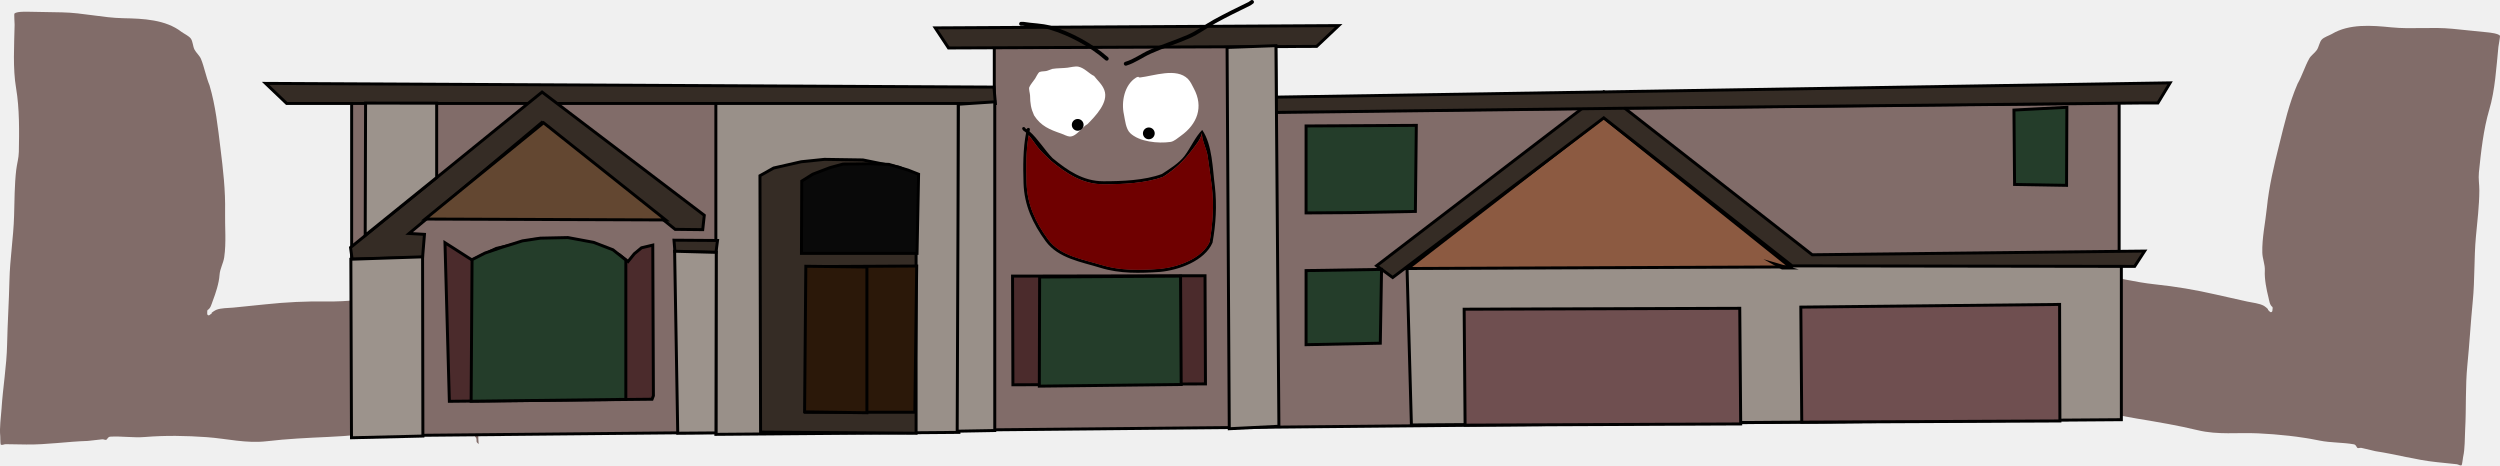
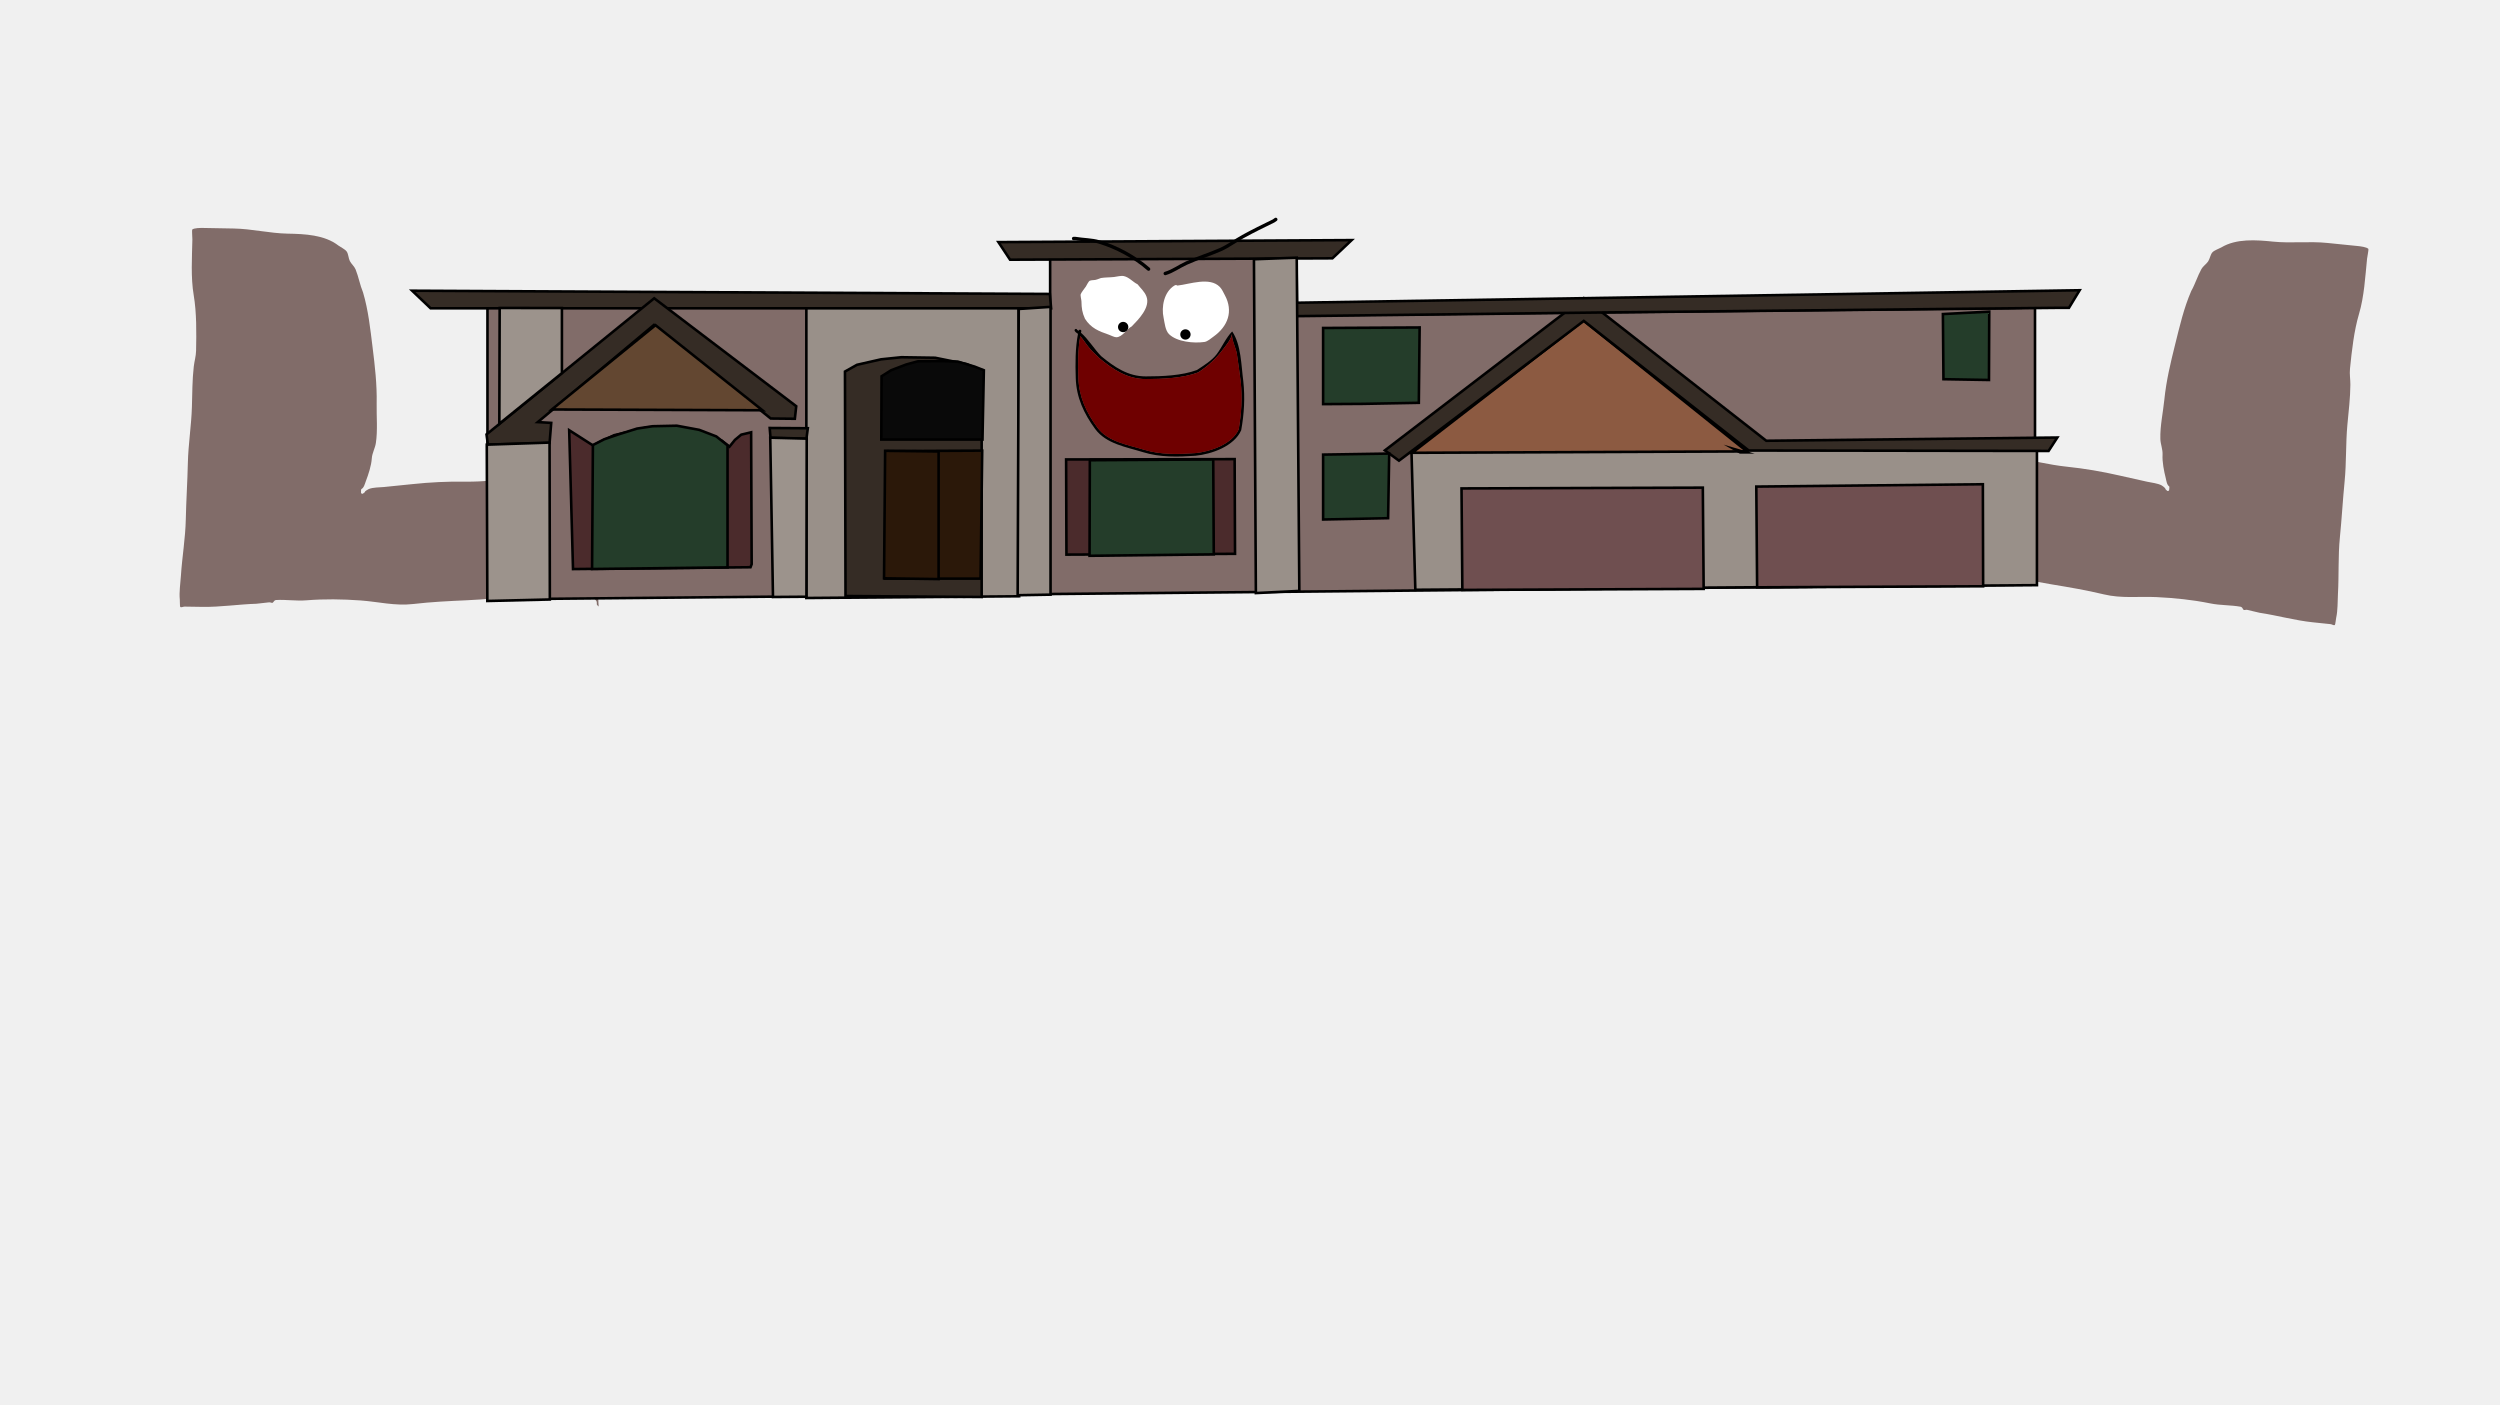
- <svg xmlns="http://www.w3.org/2000/svg" version="1.1" width="840.057" height="156.393" viewBox="0,0,840.057,156.393">
-   <g transform="translate(90.80925,5.97085)">
+ <svg xmlns="http://www.w3.org/2000/svg" version="1.1" width="959.459" height="539.039" viewBox="0,0,959.459,539.039">
+   <g transform="translate(159.7297,89.51952)">
    <g data-paper-data="{&quot;isPaintingLayer&quot;:true}" fill-rule="nonzero" stroke-linejoin="miter" stroke-miterlimit="10" stroke-dasharray="" stroke-dashoffset="0" style="mix-blend-mode: normal">
      <path d="M580.533,126.968c-0.591,0.403 -2.1,1.634 -2.532,2.197c-0.309,0.403 -0.078,1.152 -0.469,1.468c-0.205,0.165 -0.461,0.352 -0.609,0.465c0.235,-1.122 0.425,-2.237 0.543,-3.404c0.721,-7.127 1.834,-14.323 1.482,-21.477c-0.189,-3.834 0.463,-7.49 0.651,-11.31c0.169,-3.46 -0.036,-6.866 0.314,-10.325c0.147,-1.454 0.16,-2.731 0.032,-4.185c-0.047,-0.535 -0.709,-1.169 -0.359,-1.566c0.35,-0.397 0.997,0.515 1.487,0.671c1.202,0.384 2.431,0.919 3.663,1.177c2.466,0.516 6.134,-0.252 8.233,1.219c6.914,0.841 13.46,3.171 20.309,4.21c6.729,1.021 13.403,2.772 20.08,3.468c6.895,0.718 13.623,1.86 20.387,3.414c3.538,0.813 7.059,1.6 10.605,2.377c1.699,0.373 4.07,0.581 5.599,1.443c0.467,0.263 0.924,0.705 1.383,1.141l-0.117,0.131l0.713,0.704c0.077,0.077 0.177,0.129 0.292,0.14c0.272,0.027 0.514,-0.181 0.543,-0.466l0.104,-1.031l-0.104,-0.011l0.094,-0.172c-1.038,-0.721 -1.116,-2.097 -1.421,-3.314c-0.659,-2.639 -1.372,-6.137 -1.212,-8.97c0.102,-2.065 -0.784,-3.963 -0.843,-6.014c-0.142,-4.922 1.035,-10.217 1.532,-15.127c0.737,-7.276 2.385,-14.109 4.152,-21.196c1.733,-6.948 3.302,-13.838 6.165,-20.454c1.524,-2.691 2.449,-5.817 3.913,-8.448c0.612,-1.1 1.865,-1.867 2.571,-2.912c0.668,-0.987 0.861,-2.647 1.655,-3.5c0.736,-0.79 2.451,-1.341 3.391,-1.867c5.791,-3.48 13.38,-2.891 19.935,-2.229c6.883,0.695 13.781,-0.201 20.716,0.5c3.875,0.392 7.754,0.787 11.629,1.178c1.031,0.104 3.544,0.39 4.186,1.123c0.14,0.16 -0.474,3.339 -0.516,3.758c-0.694,6.861 -1.116,14.556 -3.074,21.133c-1.956,6.607 -2.786,14.234 -3.479,21.09c-0.214,2.111 0.16,4.009 0.15,6.1c-0.025,5.042 -0.689,10.429 -1.153,15.461c-0.665,7.22 -0.342,14.413 -1.058,21.667c-0.706,7.165 -1.098,14.368 -1.818,21.537c-0.712,7.124 -0.334,14.459 -0.74,21.622c-0.17,3.005 -0.028,6.271 -0.685,9.206c-0.065,0.291 -0.332,2.615 -0.482,2.728c-0.45,0.339 -1.08,-0.24 -1.629,-0.296c-2.296,-0.234 -4.592,-0.475 -6.887,-0.717c-6.836,-0.719 -13.581,-2.626 -20.398,-3.654c-1.6,-0.377 -3.201,-0.752 -4.801,-1.128c-0.472,-0.111 -1.209,0.312 -1.447,-0.127c-0.235,-0.432 -0.539,-0.969 -1.008,-1.054c-3.809,-0.693 -7.77,-0.495 -11.57,-1.269c-6.881,-1.397 -13.667,-2.093 -20.677,-2.433c-6.797,-0.32 -13.467,0.587 -20.235,-1.045c-6.716,-1.619 -13.478,-2.75 -20.287,-3.882c-6.796,-1.13 -13.538,-2.564 -20.173,-4.453c-2.851,-0.812 -5.519,-2.421 -8.355,-3.152c-3.033,-0.782 -5.863,-0.2 -8.85,-0.502c0,0 -0.412,-0.112 -0.465,0.404c-0.007,0.069 -0.084,0.192 -0.074,0.246c-2.963,-0.618 -6.63,-1.891 -8.982,-0.287z" data-paper-data="{&quot;noHover&quot;:false,&quot;origItem&quot;:[&quot;Path&quot;,{&quot;applyMatrix&quot;:true,&quot;segments&quot;:[[[468.03134,200.77183],[0.30527,-3.04336],[0.05031,-0.0156]],[[468.20689,200.74722],[-0.06713,0],[0.5,0]],[[468.70689,201.24722],[0,0],[0,3.03472]],[[469.08608,210.19772],[0.45598,-3.13034],[-0.42648,2.92787]],[[466.87422,218.9193],[0.50263,-2.95078],[-1.16952,6.86586]],[[464.56311,239.65292],[0.42559,-6.9513],[-0.42643,6.96497]],[[462.80883,260.44035],[0.90268,-6.92056],[-0.90967,6.97415]],[[463.76772,280.88562],[-0.35206,-6.86907],[0.35432,7.08646]],[[463.4339,301.91889],[0.67356,-7.06328],[-0.37417,3.90028]],[[463.33467,313.68007],[0.29545,-3.90165],[-0.0364,0.48074]],[[462.42077,314.80108],[0.3921,-0.28052],[-0.39806,0.28478]],[[462.43932,316.26928],[0.06048,-0.48569],[-0.20514,1.64751]],[[461.82117,321.21147],[0.20655,-1.64733],[-0.32572,6.96162]],[[460.28729,342.0957],[0.0272,-6.94964],[-0.00913,2.33283]],[[460.26582,349.09418],[0.00222,-2.33285],[-0.00053,0.5578]],[[460.13969,350.76281],[-0.36922,-0.41811],[0.12307,0.13936]],[[462.8037,350.96968],[-0.28515,-0.03591],[2.87984,0.36272]],[[471.7022,350.71975],[-2.90002,0.13451],[6.91361,-0.32066]],[[492.51689,349.25845],[-6.90629,0.00867],[6.9497,-0.00549]],[[513.35113,348.89106],[-6.94441,0.01916],[7.03063,-0.01893]],[[534.23453,347.74818],[-6.9935,0.06622],[4.87343,-0.04615]],[[549.17486,347.33507],[-4.84082,0.48781],[2.00749,-0.20229]],[[555.01119,346.56456],[-2.04692,0],[6.64691,0]],[[575.5787,347.92158],[-6.53074,-1.29493],[6.5023,1.30046]],[[596.15164,348.86694],[-6.65171,0],[0.40588,0]],[[599.80714,349.00455],[-0.13976,0.15721],[0.64049,-0.72044]],[[600.47742,344.68083],[0,1.04801],[0,-3.93809]],[[600.47742,332.86656],[0,3.93809],[0,-7.04769]],[[598.94266,311.98485],[0.00043,6.99458],[-0.0004,-6.66111]],[[594.86514,292.16883],[3.90167,5.47056],[-0.59593,-0.89241]],[[592.74438,288.94959],[0.82995,0.65964],[-0.89558,-0.71179]],[[589.22482,287.64095],[1.0118,0.57121],[-1.07109,-0.60469]],[[586.1808,285.35179],[1.11527,0.50361],[-2.66735,-1.20447]],[[577.78922,282.30441],[2.73005,1.2592],[-6.62657,-2.20678]],[[557.56094,278.18823],[6.83587,1.03575],[-6.97258,-1.05646]],[[536.80167,276.19081],[7.05463,0],[-4.76109,0]],[[522.0666,276.18621],[4.70977,-0.64353],[-1.9622,0.26811]],[[516.37174,277.63991],[1.99125,-0.10792],[-2.7344,0.12834]],[[507.87802,279.76756],[2.46916,-0.9318],[-1.13885,0.42977]],[[504.92409,281.48835],[0.5915,-1.11745],[0,0]],[504.66123,281.45698],[504.66123,281.56303],[[503.66123,281.56303],[0,0],[-0.27614,0]],[[503.16123,281.06303],[0,0.27614],[0,-0.11626]],[[503.26746,280.75486],[-0.06655,0.08492],[0,0]],[503.87355,279.96534],[[504.01042,280.07041],[0,0],[0.3735,-0.50602]],[[504.97011,278.56137],[-0.20703,0.49629],[0.6783,-1.62603]],[[505.80868,272.7723],[-0.19283,1.74739],[0.40234,-3.64588]],[[507.0629,261.84107],[-0.43703,3.64189],[0.83545,-6.96212]],[[508.37943,240.9616],[-0.02069,7.00886],[0.02003,-6.78644]],[[509.77184,220.40407],[-0.32726,6.87253],[0.33309,-6.99482]],[[511.849,199.5447],[-0.13682,7.03998],[1.20865,-2.26119]],[[512.22209,191.13859],[-0.25616,2.5332],[0.12797,-1.26552]],[[512.99693,187.33386],[-0.25205,1.24796],[0.10265,-0.50827]],[[513.51719,185.86785],[0.41469,0.3113],[-0.41496,-0.31151]],[[512.05015,186.38831],[0.5088,-0.10176],[-1.38213,0.27643]],[[508.03345,186.78175],[1.4099,0],[-3.35322,0]],[[498.09923,187.51495],[3.33709,-0.18183],[-3.68398,0.20073]],[[487.18731,188.00965],[3.66102,-0.58011],[-6.83186,1.08254]],[[466.43943,188.7004],[6.91015,0],[-1.13113,0]],[[463.12097,188.49963],[1.0993,0.12191],[0.12274,0.13668]],[[463.56163,188.988],[-0.1785,-0.18934],[0.34065,0.36133]],[[465.01619,189.31],[-0.41676,-0.27003],[0.5817,0.3769]],[[467.43343,191.7101],[-0.44393,-0.55318],[1.76743,2.20238]]],&quot;closed&quot;:true}]}" fill="#816c69" stroke="none" stroke-width="0.5" stroke-linecap="butt" />
      <path d="M58,137.954c0.016,-0.052 -0.045,-0.183 -0.044,-0.253c0.01,-0.518 -0.413,-0.456 -0.413,-0.456c-3.001,-0.056 -5.741,-0.97 -8.846,-0.554c-2.904,0.388 -5.746,1.669 -8.674,2.136c-6.814,1.086 -13.68,1.708 -20.563,2.022c-6.897,0.314 -13.745,0.632 -20.608,1.441c-6.916,0.815 -13.429,-0.878 -20.215,-1.369c-7.001,-0.497 -13.822,-0.613 -20.821,-0.044c-3.865,0.316 -7.774,-0.351 -11.639,-0.116c-0.476,0.029 -0.842,0.525 -1.128,0.927c-0.29,0.407 -0.971,-0.1 -1.452,-0.047c-1.634,0.182 -3.269,0.365 -4.902,0.549c-6.891,0.21 -13.817,1.301 -20.691,1.202c-2.307,-0.033 -4.616,-0.067 -6.923,-0.108c-0.552,-0.01 -1.247,0.49 -1.653,0.1c-0.135,-0.13 -0.121,-2.47 -0.15,-2.766c-0.299,-2.992 0.236,-6.218 0.428,-9.221c0.459,-7.16 1.718,-14.398 1.869,-21.556c0.148,-7.203 0.627,-14.402 0.789,-21.599c0.163,-7.287 1.35,-14.39 1.559,-21.638c0.146,-5.05 0.135,-10.479 0.717,-15.488c0.241,-2.077 0.841,-3.917 0.883,-6.039c0.137,-6.889 0.232,-14.56 -0.915,-21.353c-1.152,-6.763 -0.644,-14.454 -0.507,-21.348c0.008,-0.421 -0.218,-3.65 -0.06,-3.792c0.726,-0.651 3.254,-0.636 4.291,-0.617c3.895,0.072 7.792,0.141 11.687,0.213c6.97,0.129 13.709,1.839 20.626,1.968c6.587,0.122 14.193,0.44 19.523,4.585c0.87,0.634 2.506,1.384 3.142,2.257c0.685,0.941 0.678,2.613 1.222,3.672c0.576,1.121 1.727,2.032 2.202,3.197c1.136,2.787 1.678,6.001 2.867,8.854c2.046,6.909 2.774,13.937 3.657,21.041c0.901,7.246 1.715,14.226 1.57,21.539c-0.098,4.935 0.432,10.332 -0.301,15.202c-0.305,2.029 -1.414,3.808 -1.561,5.87c-0.183,2.832 -1.311,6.219 -2.284,8.762c-0.448,1.173 -0.692,2.529 -1.809,3.122l0.072,0.182l-0.105,-0.002l-0.021,1.036c-0.006,0.286 0.21,0.522 0.483,0.527c0.115,0.002 0.221,-0.037 0.307,-0.105l0.793,-0.614l-0.101,-0.144c0.508,-0.378 1.015,-0.762 1.51,-0.968c1.622,-0.673 4.001,-0.598 5.733,-0.766c3.614,-0.35 7.203,-0.713 10.814,-1.099c6.902,-0.738 13.718,-1.072 20.65,-0.965c6.712,0.104 13.549,-0.842 20.352,-1.055c6.924,-0.217 13.704,-1.751 20.669,-1.764c2.261,-1.211 5.81,-0.012 8.32,-0.231c1.254,-0.109 2.539,-0.494 3.778,-0.732c0.505,-0.097 1.258,-0.925 1.557,-0.49c0.3,0.436 -0.434,0.986 -0.545,1.512c-0.302,1.428 -0.443,2.697 -0.472,4.158c-0.069,3.476 -0.683,6.833 -0.931,10.289c-0.274,3.815 -0.067,7.522 -0.716,11.306c-1.211,7.061 -0.973,14.338 -1.115,21.5c-0.023,1.172 0.032,2.303 0.13,3.444c-0.133,-0.13 -0.365,-0.345 -0.548,-0.534c-0.35,-0.36 -0.03,-1.076 -0.289,-1.513c-0.361,-0.61 -1.711,-2.012 -2.249,-2.482c-2.142,-1.872 -5.935,-1.044 -8.951,-0.784z" data-paper-data="{&quot;noHover&quot;:false,&quot;origItem&quot;:[&quot;Path&quot;,{&quot;applyMatrix&quot;:true,&quot;segments&quot;:[[[936.06267,401.54367],[0.61054,-6.08672],[0.10063,-0.03121]],[[936.41378,401.49443],[-0.13425,0],[1,0]],[[937.41378,402.49443],[0,0],[0,6.06943]],[[938.17215,420.39544],[0.91195,-6.26068],[-0.85297,5.85573]],[[933.74845,437.8386],[1.00526,-5.90156],[-2.33904,13.73171]],[[929.12622,479.30585],[0.85118,-13.9026],[-0.85285,13.92993]],[[925.61766,520.8807],[1.80536,-13.84111],[-1.81934,13.9483]],[[927.53544,561.77124],[-0.70413,-13.73814],[0.70865,14.17291]],[[926.8678,603.83778],[1.34712,-14.12656],[-0.74835,7.80057]],[[926.66935,627.36014],[0.59091,-7.8033],[-0.07281,0.96147]],[[924.84154,629.60215],[0.7842,-0.56103],[-0.79612,0.56956]],[[924.87864,632.53856],[0.12095,-0.97138],[-0.41029,3.29502]],[[923.64234,642.42294],[0.4131,-3.29467],[-0.65145,13.92325]],[[920.57458,684.1914],[0.0544,-13.89927],[-0.01826,4.66566]],[[920.53165,698.18835],[0.00443,-4.6657],[-0.00106,1.11559]],[[920.27939,701.52561],[-0.73844,-0.83621],[0.24613,0.27872]],[[925.6074,701.93937],[-0.5703,-0.07183],[5.75969,0.72543]],[[943.4044,701.4395],[-5.80004,0.26901],[13.82722,-0.64132]],[[985.03378,698.5169],[-13.81258,0.01734],[13.8994,-0.01099]],[[1026.70226,697.78213],[-13.88881,0.03833],[14.06125,-0.03785]],[[1068.46906,695.49637],[-13.987,0.13244],[9.74685,-0.09229]],[[1098.34971,694.67014],[-9.68163,0.97562],[4.01498,-0.40459]],[[1110.02238,693.12912],[-4.09384,0],[13.29383,0]],[[1151.1574,695.84315],[-13.06149,-2.58987],[13.0046,2.60092]],[[1192.30327,697.73388],[-13.30342,0],[0.81177,0]],[[1199.61429,698.0091],[-0.27953,0.31442],[1.28098,-1.44089]],[[1200.95484,689.36166],[0,2.09601],[0,-7.87618]],[[1200.95484,665.73311],[0,7.87618],[0,-14.09537]],[[1197.88531,623.96971],[0.00085,13.98916],[-0.00081,-13.32221]],[[1189.73029,584.33766],[7.80335,10.94112],[-1.19186,-1.78483]],[[1185.48876,577.89918],[1.6599,1.31927],[-1.79115,-1.42359]],[[1178.44964,575.2819],[2.02361,1.14243],[-2.14218,-1.20937]],[[1172.3616,570.70359],[2.23055,1.00723],[-5.3347,-2.40894]],[[1155.57844,564.60883],[5.4601,2.5184],[-13.25314,-4.41356]],[[1115.12189,556.37646],[13.67173,2.07149],[-13.94517,-2.11292]],[[1073.60335,552.38162],[14.10925,0],[-9.52217,0]],[[1044.1332,552.37241],[9.41953,-1.28706],[-3.92441,0.53622]],[[1032.74348,555.27981],[3.9825,-0.21584],[-5.4688,0.25667]],[[1015.75603,559.53511],[4.93832,-1.86359],[-2.2777,0.85954]],[[1009.84819,562.9767],[1.183,-2.23491],[0,0]],[1009.32246,562.91396],[1009.32246,563.12605],[[1007.32246,563.12605],[0,0],[-0.55228,0]],[[1006.32246,562.12605],[0,0.55228],[0,-0.23252]],[[1006.53492,561.50971],[-0.13311,0.16984],[0,0]],[1007.7471,559.93068],[[1008.02083,560.14081],[0,0],[0.747,-1.01203]],[[1009.94023,557.12275],[-0.41406,0.99258],[1.35661,-3.25207]],[[1011.61736,545.54459],[-0.38566,3.49478],[0.80468,-7.29176]],[[1014.12579,523.68213],[-0.87405,7.28378],[1.67091,-13.92424]],[[1016.75886,481.92319],[-0.04137,14.01772],[0.04007,-13.57289]],[[1019.54368,440.80815],[-0.65453,13.74505],[0.66617,-13.98964]],[[1023.69799,399.08941],[-0.27364,14.07995],[2.41729,-4.52238]],[[1024.44418,382.27717],[-0.51232,5.0664],[0.25594,-2.53105]],[[1025.99386,374.66773],[-0.5041,2.49593],[0.20531,-1.01654]],[[1027.03438,371.73569],[0.82938,0.6226],[-0.82993,-0.62301]],[[1024.10031,372.77663],[1.0176,-0.20352],[-2.76426,0.55285]],[[1016.06689,373.56351],[2.81979,0],[-6.70643,0]],[[996.19847,375.0299],[6.67418,-0.36366],[-7.36795,0.40146]],[[974.37461,376.0193],[7.32205,-1.16021],[-13.66372,2.16508]],[[932.87887,377.4008],[13.8203,0],[-2.26225,0]],[[926.24195,376.99926],[2.1986,0.24383],[0.24549,0.27336]],[[927.12326,377.976],[-0.357,-0.37867],[0.6813,0.72266]],[[930.03238,378.61999],[-0.83352,-0.54006],[1.16339,0.75379]],[[934.86686,383.4202],[-0.88786,-1.10635],[3.53486,4.40477]]],&quot;closed&quot;:true}],&quot;index&quot;:null}" fill="#816c69" stroke="none" stroke-width="0.5" stroke-linecap="butt" />
      <g stroke="#000000" stroke-width="1" stroke-linecap="round">
        <path d="M27.352,140.515v-112.116h215.942v-18.649l94.573,-0.201l0.195,22.002l274.086,-2.842l9.122,-0.222v106.344z" fill="#816c69" />
        <path d="M149.734,139.982v-111.894h81.444l0.233,111.228z" fill="#999089" />
        <path d="M622.014,83.547v51.507l-238.56,1.776l-1.489,-53.46l239.025,-0.355z" fill="#999089" />
        <path d="M382.244,84.257l65.713,-50.796l62.735,50.263z" fill="#8c5a41" />
        <path d="M505.852,82.836l4.282,1.243h-2.048z" fill="none" />
        <path d="M518.138,79.639l111.694,-1.243l-3.351,5.151l-115.091,-0.178l-63.293,-49.731l-70.926,53.638l-5.399,-3.952l76.324,-58.433z" fill="#352c25" />
        <path d="M337.936,31.818l-0.024,-5.151l300.484,-4.795l-4.095,6.749h-4.282l-174.522,1.776z" fill="#352c25" />
        <path d="M223.452,3.401l135.564,-0.772l-7.39,6.988l-123.707,0.533z" fill="#352c25" />
        <path d="M243.666,28.799h-238.141l-7.074,-6.749l244.734,1.243z" fill="#352c25" />
        <path d="M603.708,30.081l-0.105,26.231l-17.469,-0.301l-0.21,-25.001z" fill="#243d2a" />
        <path d="M514.625,135.883l-0.316,-38.656l86.952,-0.904l0.105,39.158z" fill="#6f4f50" />
        <path d="M401.495,136.887l-0.316,-38.957l92.609,-0.301l0.316,38.857z" fill="#6f4f50" />
        <path d="M249.554,123.332l-0.126,-36.522l64.675,-0.126l0.151,36.347z" fill="#4b2b2c" />
        <path d="M258.425,123.784l0.105,-36.673l47.357,-0.301l0.21,36.422z" fill="#243d2a" />
        <path d="M164.765,139.222l-0.21,-86.148l4.604,-2.585l9.261,-2.108l7.788,-0.803l12.944,0.201l12.181,2.46l5.683,2.51v86.85z" fill="#352c25" />
        <path d="M216.594,132.545h-36.728l0.316,-48.922l37.043,-0.201z" fill="#2b1809" />
        <path d="M200.492,83.748v48.973l-20.942,-0.301l0.421,-48.922z" fill="#2b1809" />
        <path d="M217.33,79.179h-38.832l0.105,-24.298l3.683,-2.309l5.788,-2.209l4.42,-1.205l9.05,-0.1l6.314,0.201l6.419,1.908l3.578,1.406z" fill="#090909" />
        <path d="M128.3,128.177l-68.115,0.703l-1.473,-53.29l2.526,1.606l5.472,3.514l1.158,0.703l4.736,-2.309l3.368,-1.606l7.472,-1.707l5.157,-1.305l5.788,-0.301l5.157,0.201l9.313,1.807l8.419,3.414l2.947,2.309l2.105,-2.611l2.42,-2.008l3.789,-0.904l0.21,50.604z" fill="#4b2b2c" />
        <path d="M119.486,81.413v46.814l-51.987,0.628l0.316,-47.567l4.315,-2.209l5.578,-1.908l7.051,-2.209l5.999,-0.904l9.261,-0.201l8.629,1.606l6.525,2.51z" fill="#243d2a" />
        <path d="M145.848,66.378l-0.526,4.819l-9.261,-0.1l-44.805,-35.92l-44.594,37.3l5.157,0.301l-0.631,7.731l-23.678,0.602l-0.526,-3.916l64.352,-52.236z" fill="#352c25" />
        <path d="M91.835,35.277l41.042,32.657l-80.822,-0.301z" fill="#634731" />
        <path d="M322.252,138.092l-0.737,-128.117l16.417,-0.602l1,127.891z" fill="#999089" />
        <path d="M231.248,29.052l12.207,-0.803v110.446l-12.628,0.226z" fill="#999089" />
        <path d="M149.768,78.853l-13.786,-0.301l-0.316,-3.815l14.628,0.1z" fill="#352c25" />
        <path d="M149.873,78.828l-0.105,60.67l-12.839,0.1l-1.052,-61.147z" fill="#9c938c" />
        <path d="M27.088,81.137l24.099,-0.803l0.105,60.218l-23.994,0.577z" fill="#9c938c" />
        <path d="M31.903,73.105l0.132,-44.429l23.889,0.025v24.976z" fill="#9c938c" />
        <path d="M385.105,36.156l-0.316,28.917l-21.363,0.402l-15.365,0.1v-29.218z" fill="#243d2a" />
        <path d="M348.061,84.953l25.362,-0.402l-0.421,24.8l-24.941,0.502z" fill="#243d2a" />
      </g>
      <path d="M292.275,20.062c4.577,-0.513 12.232,-3.422 16.103,0.507c0.884,0.897 1.376,2.093 1.964,3.185c3.336,6.187 1.207,11.96 -4.381,15.931c-0.972,0.691 -2.257,1.868 -3.452,2.034c-4.152,0.602 -10.555,-0.05 -13.57,-2.985c-1.462,-1.424 -1.7,-4.346 -2.085,-6.23c-0.941,-4.215 0.14,-9.97 4.088,-12.405c0.205,-0.126 0.458,-0.21 0.735,-0.267c0.213,0.275 0.598,0.231 0.598,0.231z" data-paper-data="{&quot;noHover&quot;:false,&quot;origItem&quot;:[&quot;Path&quot;,{&quot;applyMatrix&quot;:true,&quot;segments&quot;:[[[280.57114,132.11231],[0.24194,0.31213],[-0.31493,0.06475]],[[279.73784,132.41383],[0.23281,-0.14357],[-4.48957,2.76866]],[[275.107,146.4721],[-1.06967,-4.79248],[0.4376,2.14144]],[[277.4676,153.53313],[-1.66272,-1.61891],[3.42848,3.33815]],[[292.84617,156.91157],[-4.72073,0.68487],[1.35845,-0.18869]],[[296.75617,154.60614],[-1.10575,0.78581],[6.35384,-4.51544]],[[301.72346,136.55739],[3.7938,7.03563],[-0.66888,-1.2418]],[[299.49869,132.94711],[1.00516,1.02],[-4.40232,-4.46732]],[[281.25032,132.37586],[5.20505,-0.58374],[0,0]]],&quot;closed&quot;:true}]}" fill="#ffffff" stroke="none" stroke-width="0.5" stroke-linecap="butt" />
      <path d="M267.855,16.783c1.077,-0.124 2.656,-0.588 3.75,-0.34c2.053,0.465 3.453,2.272 5.245,3.145c1.212,1.589 2.66,2.726 3.414,4.693c1.584,4.137 -3.075,8.831 -5.642,11.457c-1.862,0.931 -3.648,4.192 -5.953,4.17c-0.8,-0.008 -2.067,-0.713 -2.841,-0.979c-3.892,-1.338 -6.88,-2.528 -9.169,-6.129c-1.065,-2.338 -1.308,-4.057 -1.343,-6.651c-0.009,-0.641 -0.5,-2.265 -0.268,-2.8c0.424,-0.978 1.365,-2.004 1.958,-2.894c0.309,-0.464 1.009,-2.052 1.543,-2.253c0.881,-0.333 1.812,-0.067 2.861,-0.514c0.477,-0.166 0.944,-0.348 1.408,-0.513c1.649,-0.265 3.414,-0.204 5.036,-0.391z" data-paper-data="{&quot;noHover&quot;:false,&quot;origItem&quot;:[&quot;Path&quot;,{&quot;applyMatrix&quot;:true,&quot;segments&quot;:[[[247.74944,129.096],[1.87542,-0.30119],[-0.52807,0.18739]],[[246.15338,129.67651],[0.54253,-0.18834],[-1.19358,0.50883]],[[242.90759,130.2554],[1.00212,-0.37815],[-0.60753,0.22925]],[[241.15936,132.81009],[0.35167,-0.52718],[-0.67487,1.01169]],[[238.93851,136.08955],[0.48199,-1.11177],[-0.26369,0.60823]],[[239.24623,139.26365],[-0.00986,-0.72923],[0.03991,2.95034]],[[240.76989,146.79951],[-1.21096,-2.65802],[2.60196,4.09492]],[[251.15837,153.73863],[-4.42548,-1.52091],[0.88053,0.30261]],[[254.37606,154.85173],[-0.9092,-0.00863],[2.62129,0.02488]],[[261.1161,150.12213],[-2.11778,1.05889],[2.91842,-2.98609]],[[267.51703,137.14639],[1.80126,4.70443],[-0.85642,-2.23675]],[[263.64689,131.82913],[1.37785,1.8069],[-2.03746,-0.99231]],[[257.70334,128.26637],[2.33477,0.52887],[-1.2438,-0.28174]],[[253.45458,128.65572],[1.22482,-0.14142],[-1.8445,0.21297]]],&quot;closed&quot;:true}]}" fill="#ffffff" stroke="none" stroke-width="0.5" stroke-linecap="butt" />
      <path d="M269.344,35.987c0,-1.093 0.886,-1.979 1.979,-1.979c1.093,0 1.979,0.886 1.979,1.979c0,1.093 -0.886,1.979 -1.979,1.979c-1.093,0 -1.979,-0.886 -1.979,-1.979z" fill="#000000" stroke="none" stroke-width="0.5" stroke-linecap="butt" />
      <path d="M293.243,38.842c0,-1.093 0.886,-1.979 1.979,-1.979c1.093,0 1.979,0.886 1.979,1.979c0,1.093 -0.886,1.979 -1.979,1.979c-1.093,0 -1.979,-0.886 -1.979,-1.979z" fill="#000000" stroke="none" stroke-width="0.5" stroke-linecap="butt" />
      <path d="M251.66,2.026c0,-0.66 0.66,-0.66 0.66,-0.66l0.733,0.002c2.983,0.509 6.302,0.472 9.181,1.321c6.896,2.083 13.843,5.83 19.267,10.564c0,0 0.496,0.434 0.062,0.931c-0.434,0.496 -0.931,0.062 -0.931,0.062c-5.269,-4.621 -12.065,-8.266 -18.78,-10.294c-2.758,-0.857 -6.039,-0.765 -8.913,-1.27l-0.62,0.002c0,0 -0.66,0 -0.66,-0.66z" fill="#000000" stroke="none" stroke-width="0.5" stroke-linecap="butt" />
      <path d="M330.42,-5.68c0.378,0.54 -0.162,0.919 -0.162,0.919l-0.867,0.605c-3.945,1.917 -7.93,3.875 -11.774,5.987c-2.939,1.615 -5.686,3.736 -8.76,5.081c-4.252,1.853 -8.741,3.225 -12.952,5.13c-2.798,1.266 -5.255,3.135 -8.224,4.031c0,0 -0.632,0.19 -0.821,-0.442c-0.19,-0.632 0.442,-0.821 0.442,-0.821c2.907,-0.866 5.321,-2.731 8.059,-3.97c4.217,-1.908 8.711,-3.282 12.968,-5.138c3.037,-1.318 5.751,-3.434 8.652,-5.028c3.832,-2.106 7.804,-4.071 11.742,-5.969l0.778,-0.548c0,0 0.54,-0.378 0.919,0.162z" fill="#000000" stroke="none" stroke-width="0.5" stroke-linecap="butt" />
      <path d="M252.898,36.799c0.431,-0.288 0.719,0.144 0.719,0.144l0.03,0.135c0.195,0.12 0.388,0.249 0.579,0.386c0.004,-0.019 0.009,-0.039 0.013,-0.058c0,0 0.117,-0.505 0.622,-0.389c0.505,0.117 0.389,0.622 0.389,0.622c-0.042,0.18 -0.082,0.361 -0.121,0.542c2.824,2.455 5.251,6.483 7.76,8.994c5.027,4.145 10.252,7.769 17.128,7.758c6.159,0.001 13.829,-0.29 19.604,-2.441c2.543,-1.673 5.756,-3.628 7.612,-6.09c2.066,-2.742 3.527,-6.294 5.929,-8.714c3.464,5.035 3.472,13.134 4.265,19.065c0.696,6.348 0.326,12.581 -0.798,18.824c-2.664,6.133 -11.307,9.218 -17.603,9.818c-6.698,0.465 -13.555,0.648 -20.058,-1.371c-6.379,-1.983 -14.124,-3.139 -18.404,-8.919c-4.34,-5.919 -7.21,-12.115 -7.442,-19.522c-0.172,-5.508 -0.202,-11.511 0.863,-16.976c-0.287,-0.253 -0.578,-0.471 -0.871,-0.641l-0.359,-0.449c0,0 -0.288,-0.431 0.144,-0.719zM254.869,39.497c-0.928,5.194 -0.873,10.863 -0.711,16.054c0.224,7.197 3.021,13.192 7.241,18.941c4.045,5.576 11.789,6.656 17.875,8.542c6.377,1.979 13.1,1.783 19.666,1.328c5.85,-0.557 14.153,-3.404 16.696,-9.086c1.055,-6.113 1.442,-12.185 0.761,-18.398c-0.466,-3.507 -0.911,-7.083 -1.458,-10.56c-0.363,-2.308 -2.013,-5.338 -1.878,-7.598c-0.353,2.071 -2.104,4.11 -3.337,5.741c-2.79,3.69 -5.715,6.41 -9.635,8.956c-5.911,2.242 -13.757,2.552 -20.073,2.553c-7.137,-0.011 -12.6,-3.7 -17.826,-8.028c-1.676,-1.675 -3.417,-3.153 -4.806,-5.096c-0.682,-0.954 -1.556,-2.27 -2.516,-3.349z" fill="#000000" stroke="none" stroke-width="0.5" stroke-linecap="butt" />
      <path d="M257.428,42.875c1.389,1.943 3.131,3.419 4.807,5.093c5.226,4.328 10.609,7.952 17.746,7.963c6.316,-0.001 14.242,-0.299 20.153,-2.54c3.92,-2.546 6.758,-5.211 9.548,-8.9c1.233,-1.631 3.066,-3.733 3.419,-5.804c-0.135,2.26 1.521,5.299 1.884,7.607c0.547,3.477 0.997,7.069 1.463,10.576c0.681,6.213 0.29,12.315 -0.765,18.427c-2.543,5.682 -10.867,8.552 -16.717,9.109c-6.566,0.455 -13.33,0.657 -19.707,-1.322c-6.086,-1.886 -13.861,-2.991 -17.906,-8.568c-4.22,-5.749 -7.022,-11.779 -7.246,-18.976c-0.162,-5.19 -0.208,-10.88 0.72,-16.074c0.96,1.079 1.919,2.454 2.601,3.408z" data-paper-data="{&quot;noHover&quot;:false,&quot;origItem&quot;:[&quot;Path&quot;,{&quot;applyMatrix&quot;:true,&quot;segments&quot;:[[[255.94129,161.72742],[0.96012,1.07859],[-0.92804,5.19387]],[[255.23025,177.78095],[-0.16178,-5.1903],[0.22411,7.19654]],[[262.47154,196.7223],[-4.22017,-5.74933],[4.04539,5.57636]],[[280.34651,205.26448],[-6.08616,-1.88594],[6.3771,1.9791]],[[300.01267,206.59216],[-6.56628,0.45505],[5.85009,-0.5574]],[[316.70883,197.50638],[-2.5432,5.682],[1.05458,-6.11262]],[[317.46979,179.10819],[0.68087,6.21304],[-0.46613,-3.50675]],[[316.01206,168.54858],[0.54716,3.47672],[-0.36323,-2.30803]],[[314.13434,160.95036],[-0.13486,2.26048],[-0.353,2.07096]],[[310.79707,166.6914],[1.23327,-1.63113],[-2.78963,3.68959]],[[301.16197,175.64712],[3.91991,-2.54567],[-5.91089,2.24186]],[[281.08927,178.19986],[6.3159,-0.00107],[-7.13658,-0.01103]],[[263.26338,170.17224],[5.22582,4.32778],[-1.67642,-1.67458]],[[258.45758,165.07643],[1.38875,1.94276],[-0.68198,-0.95404]]],&quot;closed&quot;:true}]}" fill="#6f0000" stroke="none" stroke-width="0.5" stroke-linecap="butt" />
+       <path d="M-159.73,449.52v-539.039h959.459v539.039z" fill="none" stroke="#f00000" stroke-width="0" stroke-linecap="butt" />
    </g>
  </g>
</svg>
